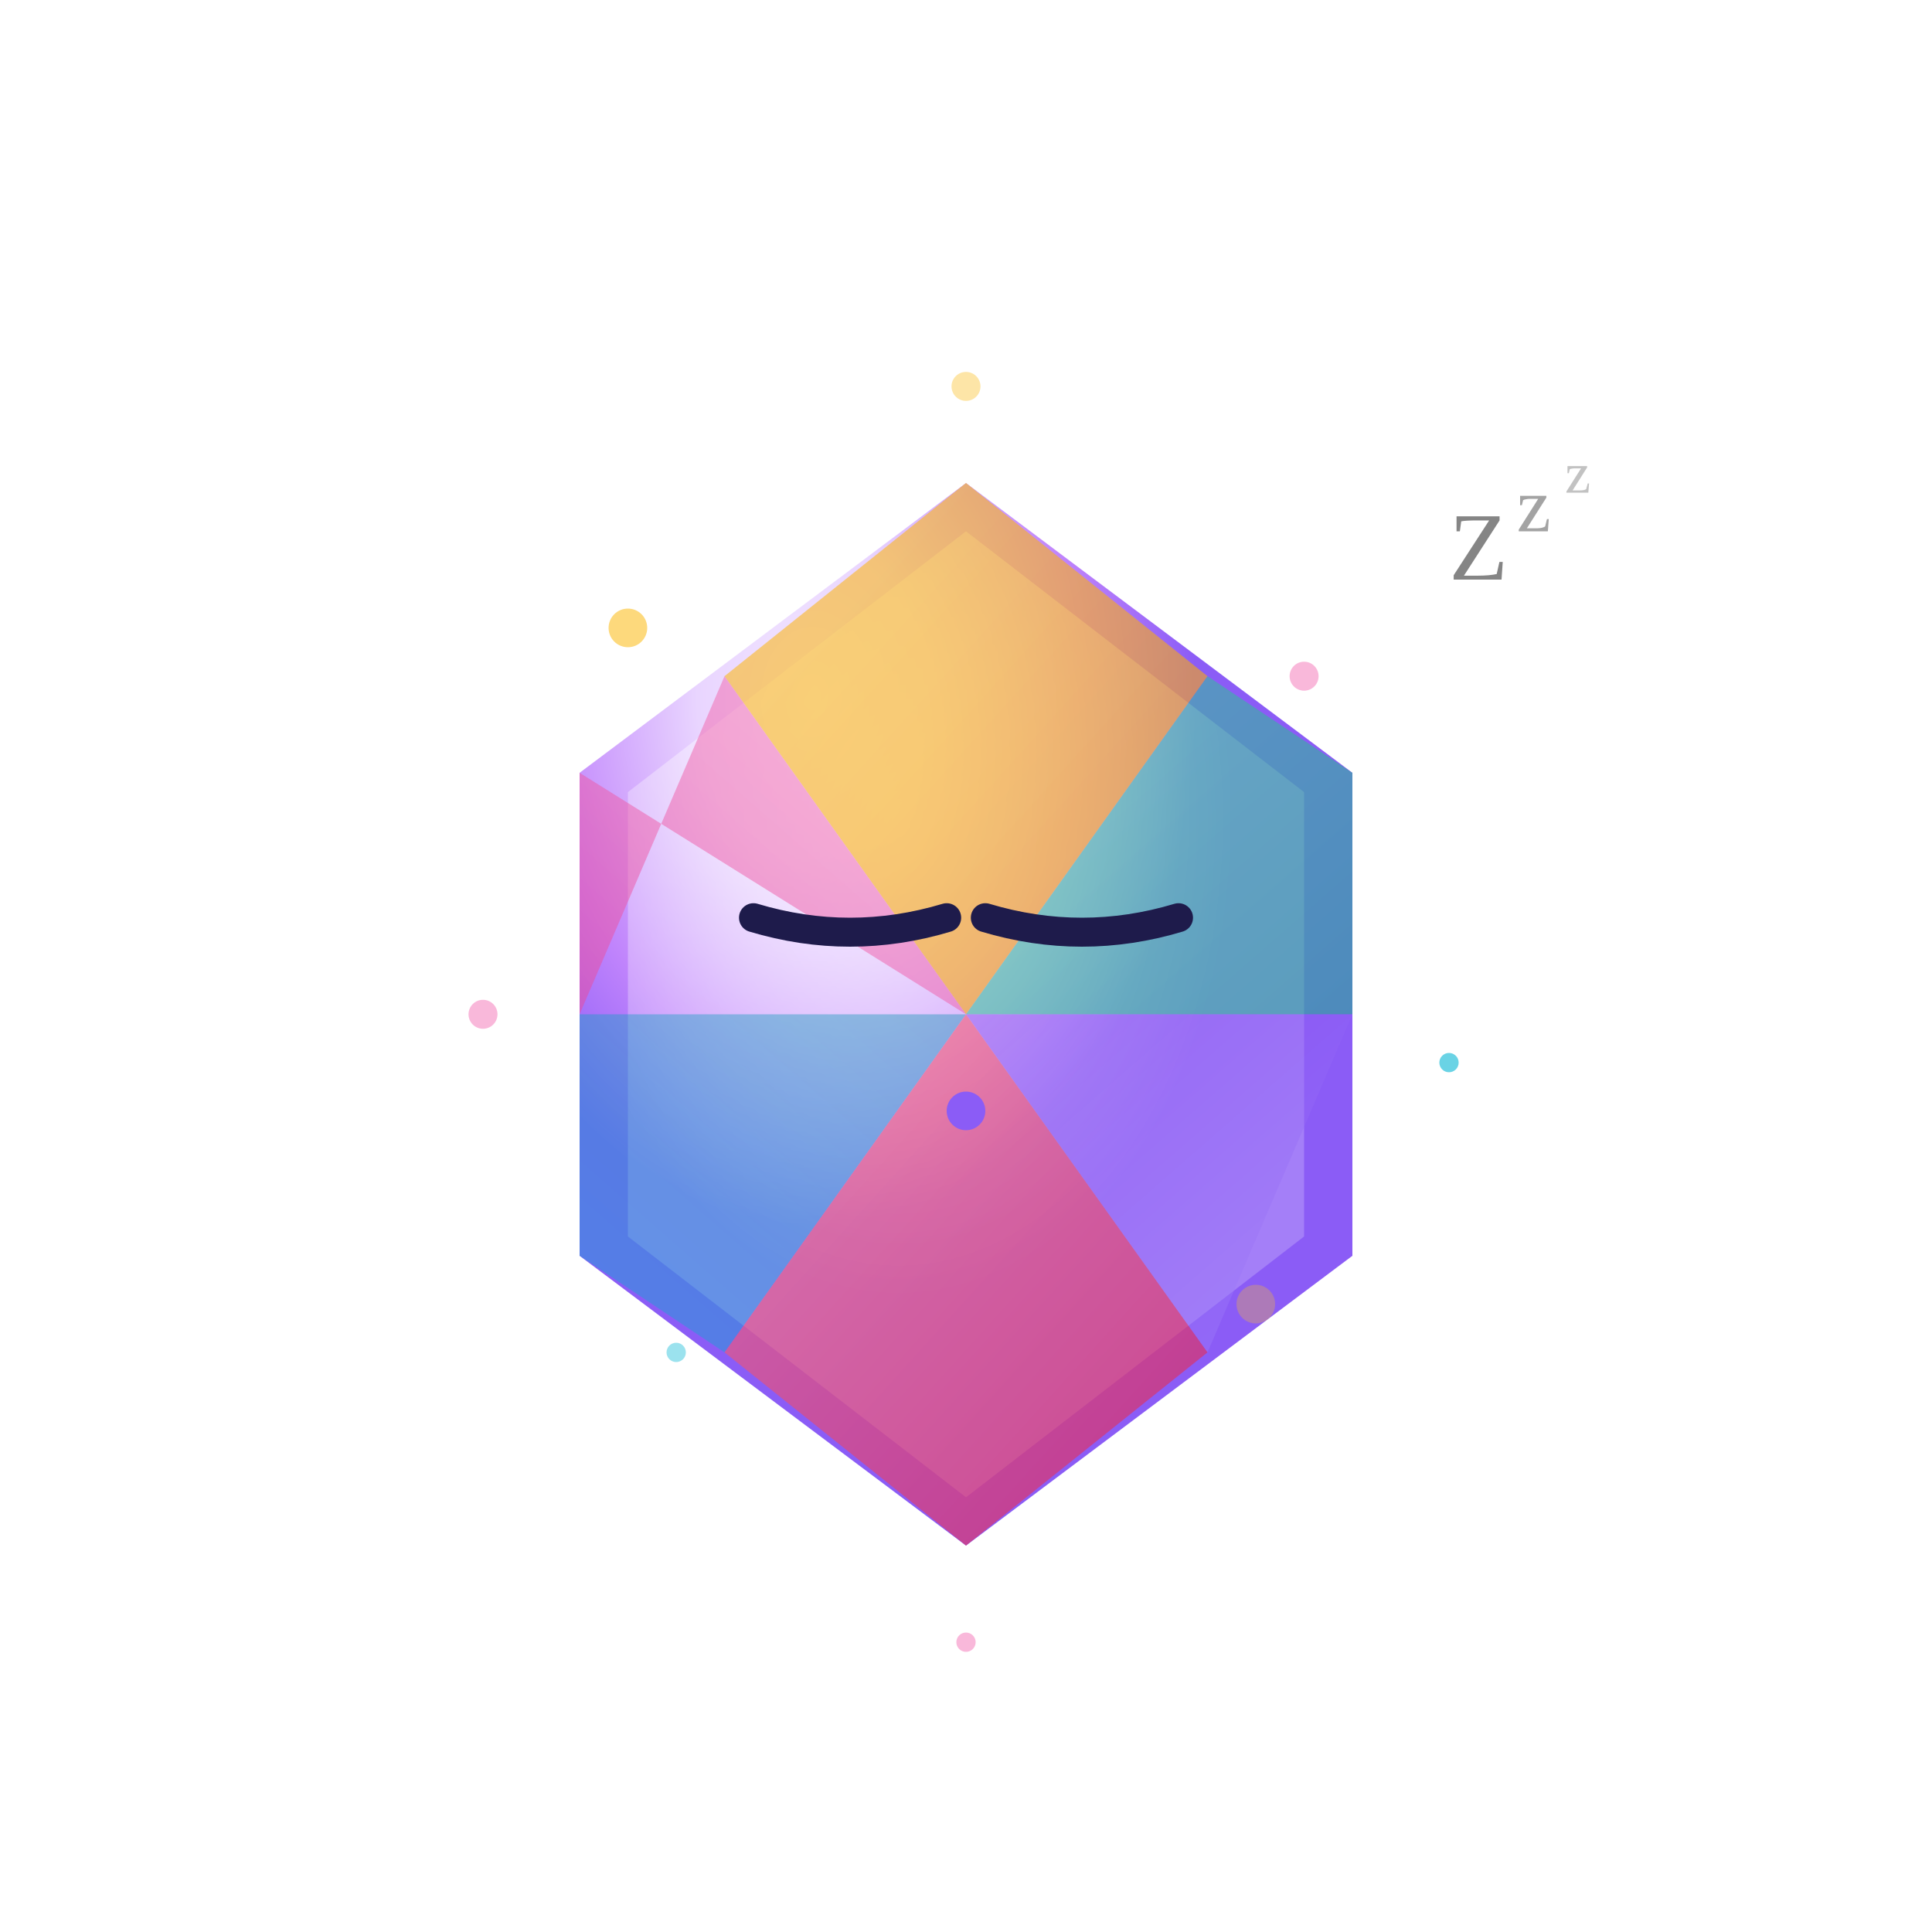
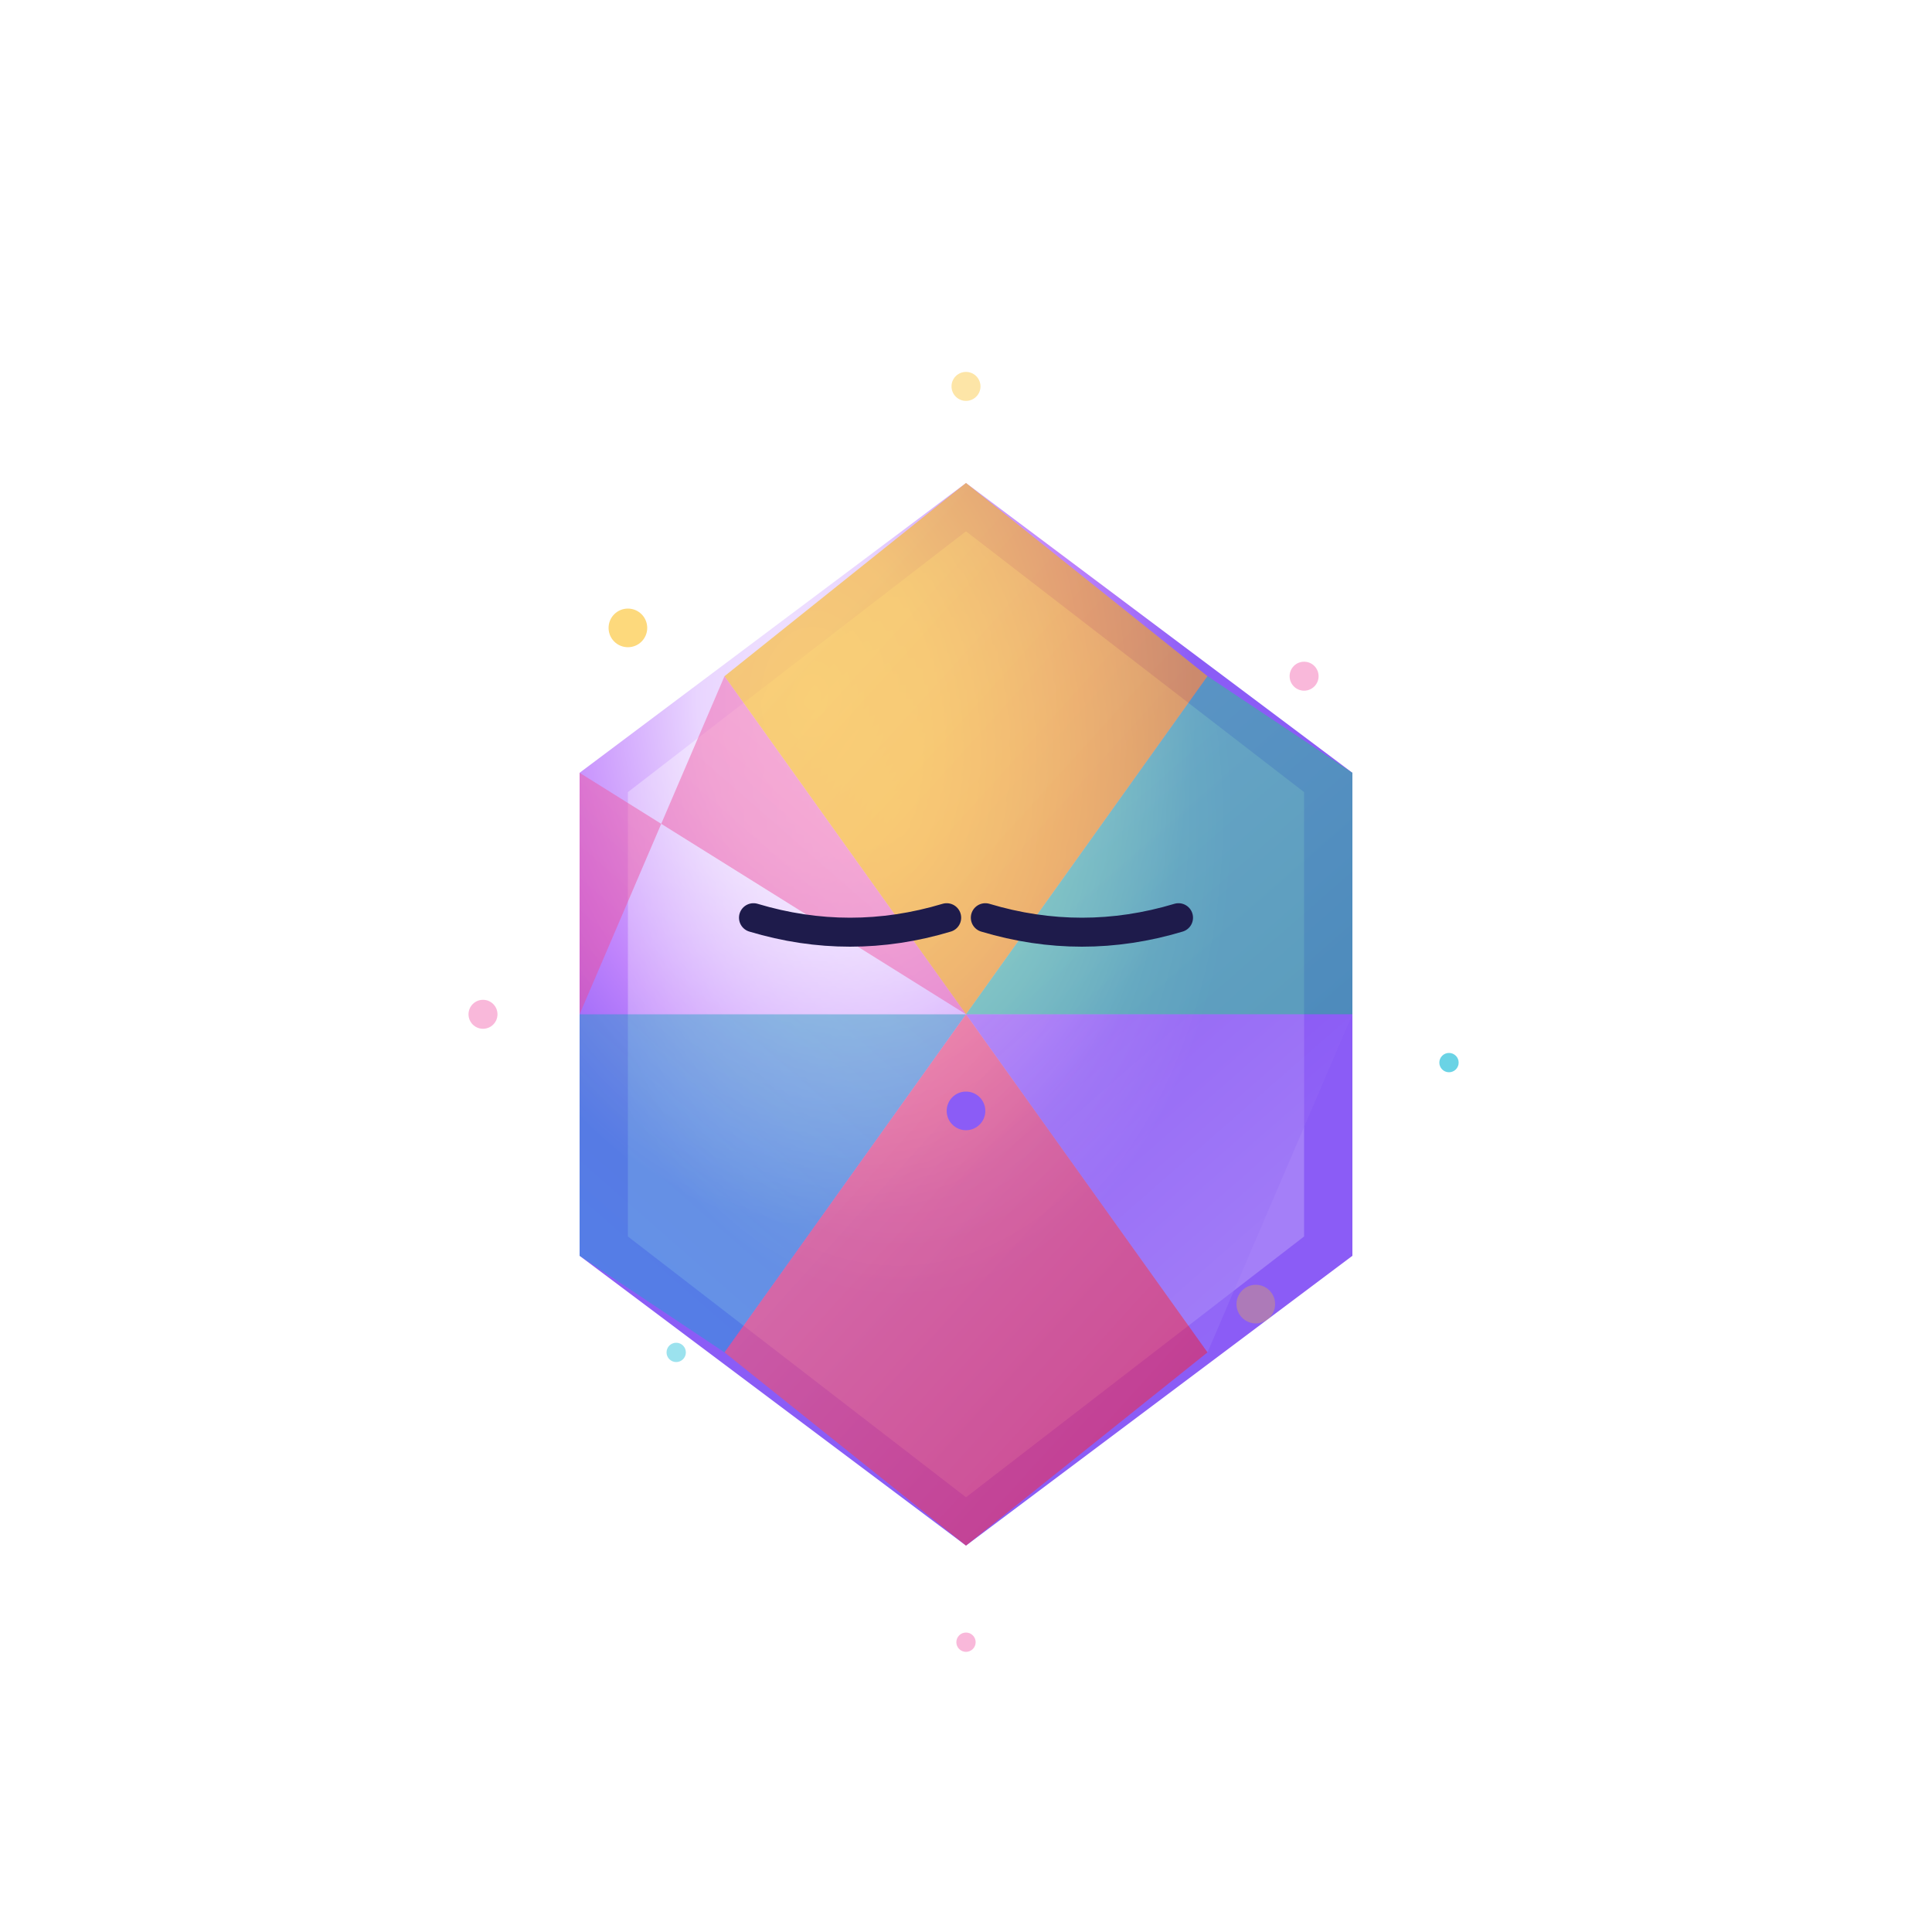
<svg xmlns="http://www.w3.org/2000/svg" viewBox="0 0 200 200">
  <defs>
    <radialGradient id="crystiBody" cx="0.3" cy="0.2">
      <stop offset="0%" style="stop-color:#f3e8ff;stop-opacity:1" />
      <stop offset="30%" style="stop-color:#e9d5ff;stop-opacity:1" />
      <stop offset="70%" style="stop-color:#c084fc;stop-opacity:1" />
      <stop offset="100%" style="stop-color:#8b5cf6;stop-opacity:1" />
    </radialGradient>
    <radialGradient id="crystiInner" cx="0.4" cy="0.3">
      <stop offset="0%" style="stop-color:#ffffff;stop-opacity:1" />
      <stop offset="100%" style="stop-color:rgba(255,255,255,0.3);stop-opacity:1" />
    </radialGradient>
    <linearGradient id="crystiFacet1" x1="0" y1="0" x2="1" y2="1">
      <stop offset="0%" style="stop-color:#fbbf24;stop-opacity:1" />
      <stop offset="100%" style="stop-color:#f59e0b;stop-opacity:1" />
    </linearGradient>
    <linearGradient id="crystiFacet2" x1="1" y1="0" x2="0" y2="1">
      <stop offset="0%" style="stop-color:#f472b6;stop-opacity:1" />
      <stop offset="100%" style="stop-color:#ec4899;stop-opacity:1" />
    </linearGradient>
    <linearGradient id="crystiFacet3" x1="0" y1="0" x2="1" y2="1">
      <stop offset="0%" style="stop-color:#34d399;stop-opacity:1" />
      <stop offset="100%" style="stop-color:#10b981;stop-opacity:1" />
    </linearGradient>
    <linearGradient id="crystiFacet4" x1="0" y1="1" x2="1" y2="0">
      <stop offset="0%" style="stop-color:#06b6d4;stop-opacity:1" />
      <stop offset="100%" style="stop-color:#0891b2;stop-opacity:1" />
    </linearGradient>
    <linearGradient id="crystiFacet5" x1="1" y1="1" x2="0" y2="0">
      <stop offset="0%" style="stop-color:#a78bfa;stop-opacity:1" />
      <stop offset="100%" style="stop-color:#7c3aed;stop-opacity:1" />
    </linearGradient>
    <linearGradient id="crystiFacet6" x1="0" y1="0" x2="1" y2="1">
      <stop offset="0%" style="stop-color:#fb7185;stop-opacity:1" />
      <stop offset="100%" style="stop-color:#e11d48;stop-opacity:1" />
    </linearGradient>
    <radialGradient id="crystiEye" cx="0.3" cy="0.3">
      <stop offset="0%" style="stop-color:#ffffff;stop-opacity:1" />
      <stop offset="100%" style="stop-color:#e9d5ff;stop-opacity:1" />
    </radialGradient>
    <linearGradient id="crystiSmile" x1="0" y1="0" x2="1" y2="0">
      <stop offset="0%" style="stop-color:#8b5cf6;stop-opacity:1" />
      <stop offset="50%" style="stop-color:#c084fc;stop-opacity:1" />
      <stop offset="100%" style="stop-color:#8b5cf6;stop-opacity:1" />
    </linearGradient>
  </defs>
  <path d="M 100 50 L 140 80 L 140 130 L 100 160 L 60 130 L 60 80 Z" fill="url(#crystiBody)" />
  <path d="M 100 55 L 135 82 L 135 128 L 100 155 L 65 128 L 65 82 Z" fill="url(#crystiInner)" opacity="0.7" />
  <path d="M 100 50 L 125 70 L 100 105 L 75 70 Z" fill="url(#crystiFacet1)" opacity="0.6" />
  <path d="M 75 70 L 100 105 L 60 80 L 60 105 Z" fill="url(#crystiFacet2)" opacity="0.5" />
  <path d="M 125 70 L 140 80 L 140 105 L 100 105 Z" fill="url(#crystiFacet3)" opacity="0.5" />
  <path d="M 60 105 L 100 105 L 75 140 L 60 130 Z" fill="url(#crystiFacet4)" opacity="0.4" />
  <path d="M 100 105 L 140 105 L 125 140 L 100 105 Z" fill="url(#crystiFacet5)" opacity="0.4" />
  <path d="M 75 140 L 100 105 L 125 140 L 100 160 Z" fill="url(#crystiFacet6)" opacity="0.6" />
  <path d="M 78 95 Q 88 98 98 95" stroke="#1e1b4b" stroke-width="3" fill="none" stroke-linecap="round" />
  <path d="M 102 95 Q 112 98 122 95" stroke="#1e1b4b" stroke-width="3" fill="none" stroke-linecap="round" />
  <circle cx="100" cy="115" r="2" fill="#8b5cf6" />
  <g>
    <animateTransform attributeName="transform" type="rotate" from="0 100 100" to="360 100 100" dur="15s" repeatCount="indefinite" />
    <circle cx="65" cy="65" r="2" fill="#fbbf24" opacity="0.6" />
    <circle cx="135" cy="70" r="1.5" fill="#f472b6" opacity="0.5" />
    <circle cx="70" cy="140" r="1" fill="#06b6d4" opacity="0.4" />
    <circle cx="130" cy="135" r="2" fill="#fbbf24" opacity="0.3" />
  </g>
  <g>
    <animateTransform attributeName="transform" type="rotate" from="0 100 100" to="-360 100 100" dur="20s" repeatCount="indefinite" />
    <circle cx="50" cy="105" r="1.5" fill="#f472b6" opacity="0.5" />
    <circle cx="150" cy="110" r="1" fill="#06b6d4" opacity="0.6" />
    <circle cx="100" cy="40" r="1.5" fill="#fbbf24" opacity="0.4" />
    <circle cx="100" cy="170" r="1" fill="#f472b6" opacity="0.5" />
  </g>
-   <text x="150" y="60" font-size="10" fill="#666" opacity="0.8">Z</text>
-   <text x="157" y="55" font-size="8" fill="#666" opacity="0.6">z</text>
-   <text x="162" y="51" font-size="6" fill="#666" opacity="0.4">z</text>
</svg>
